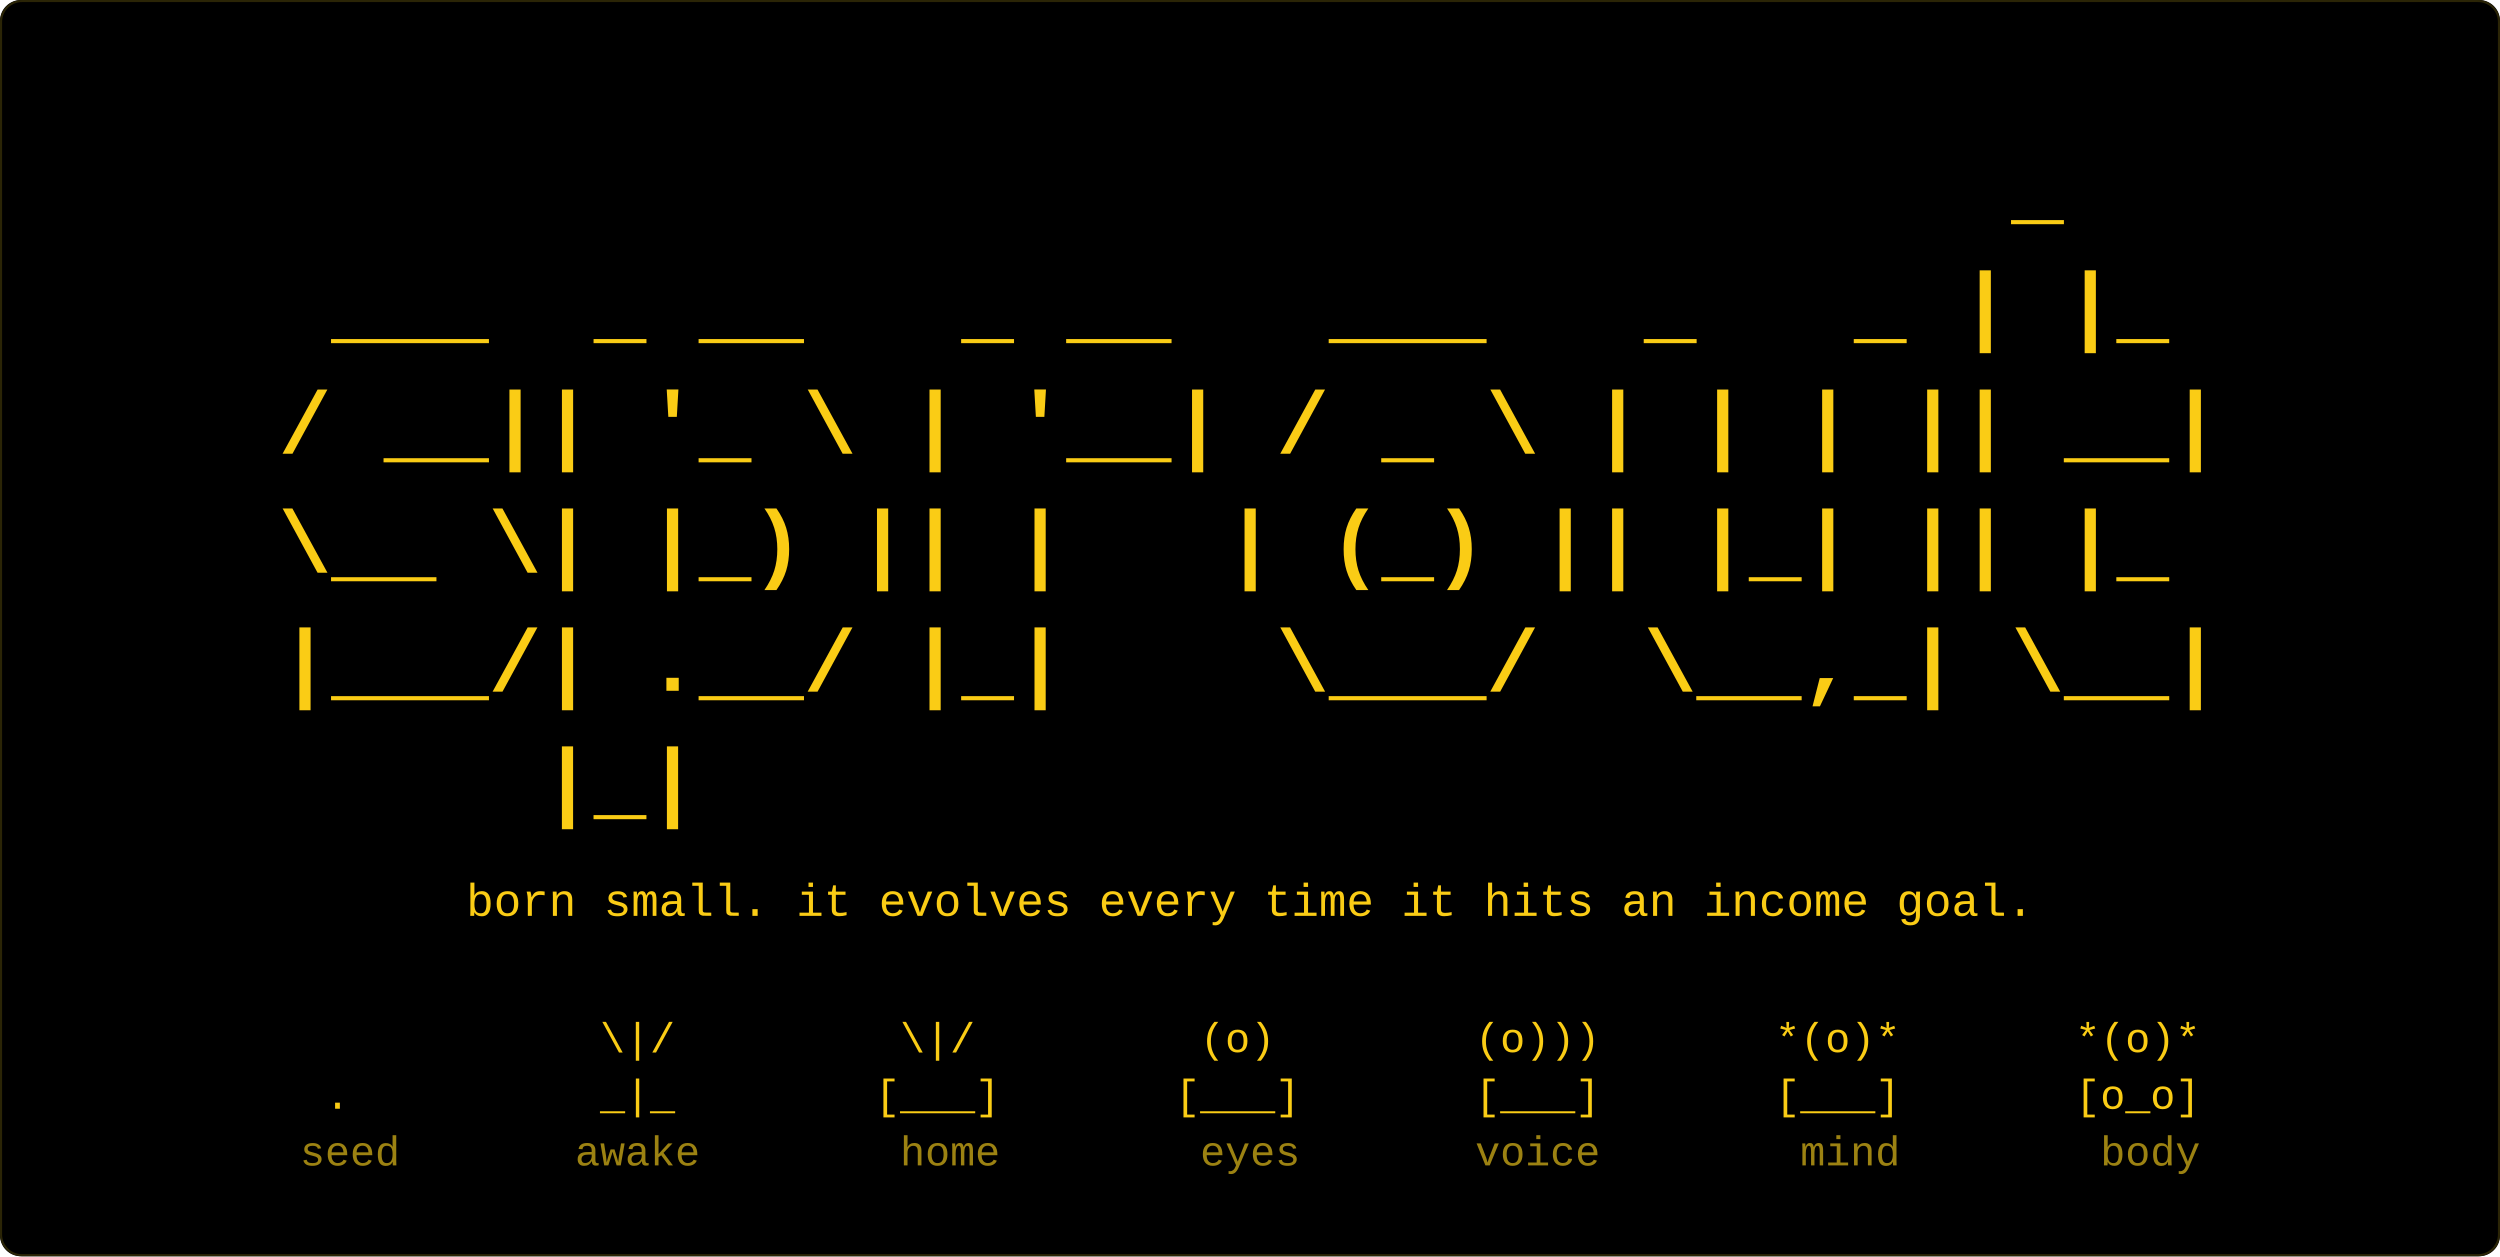
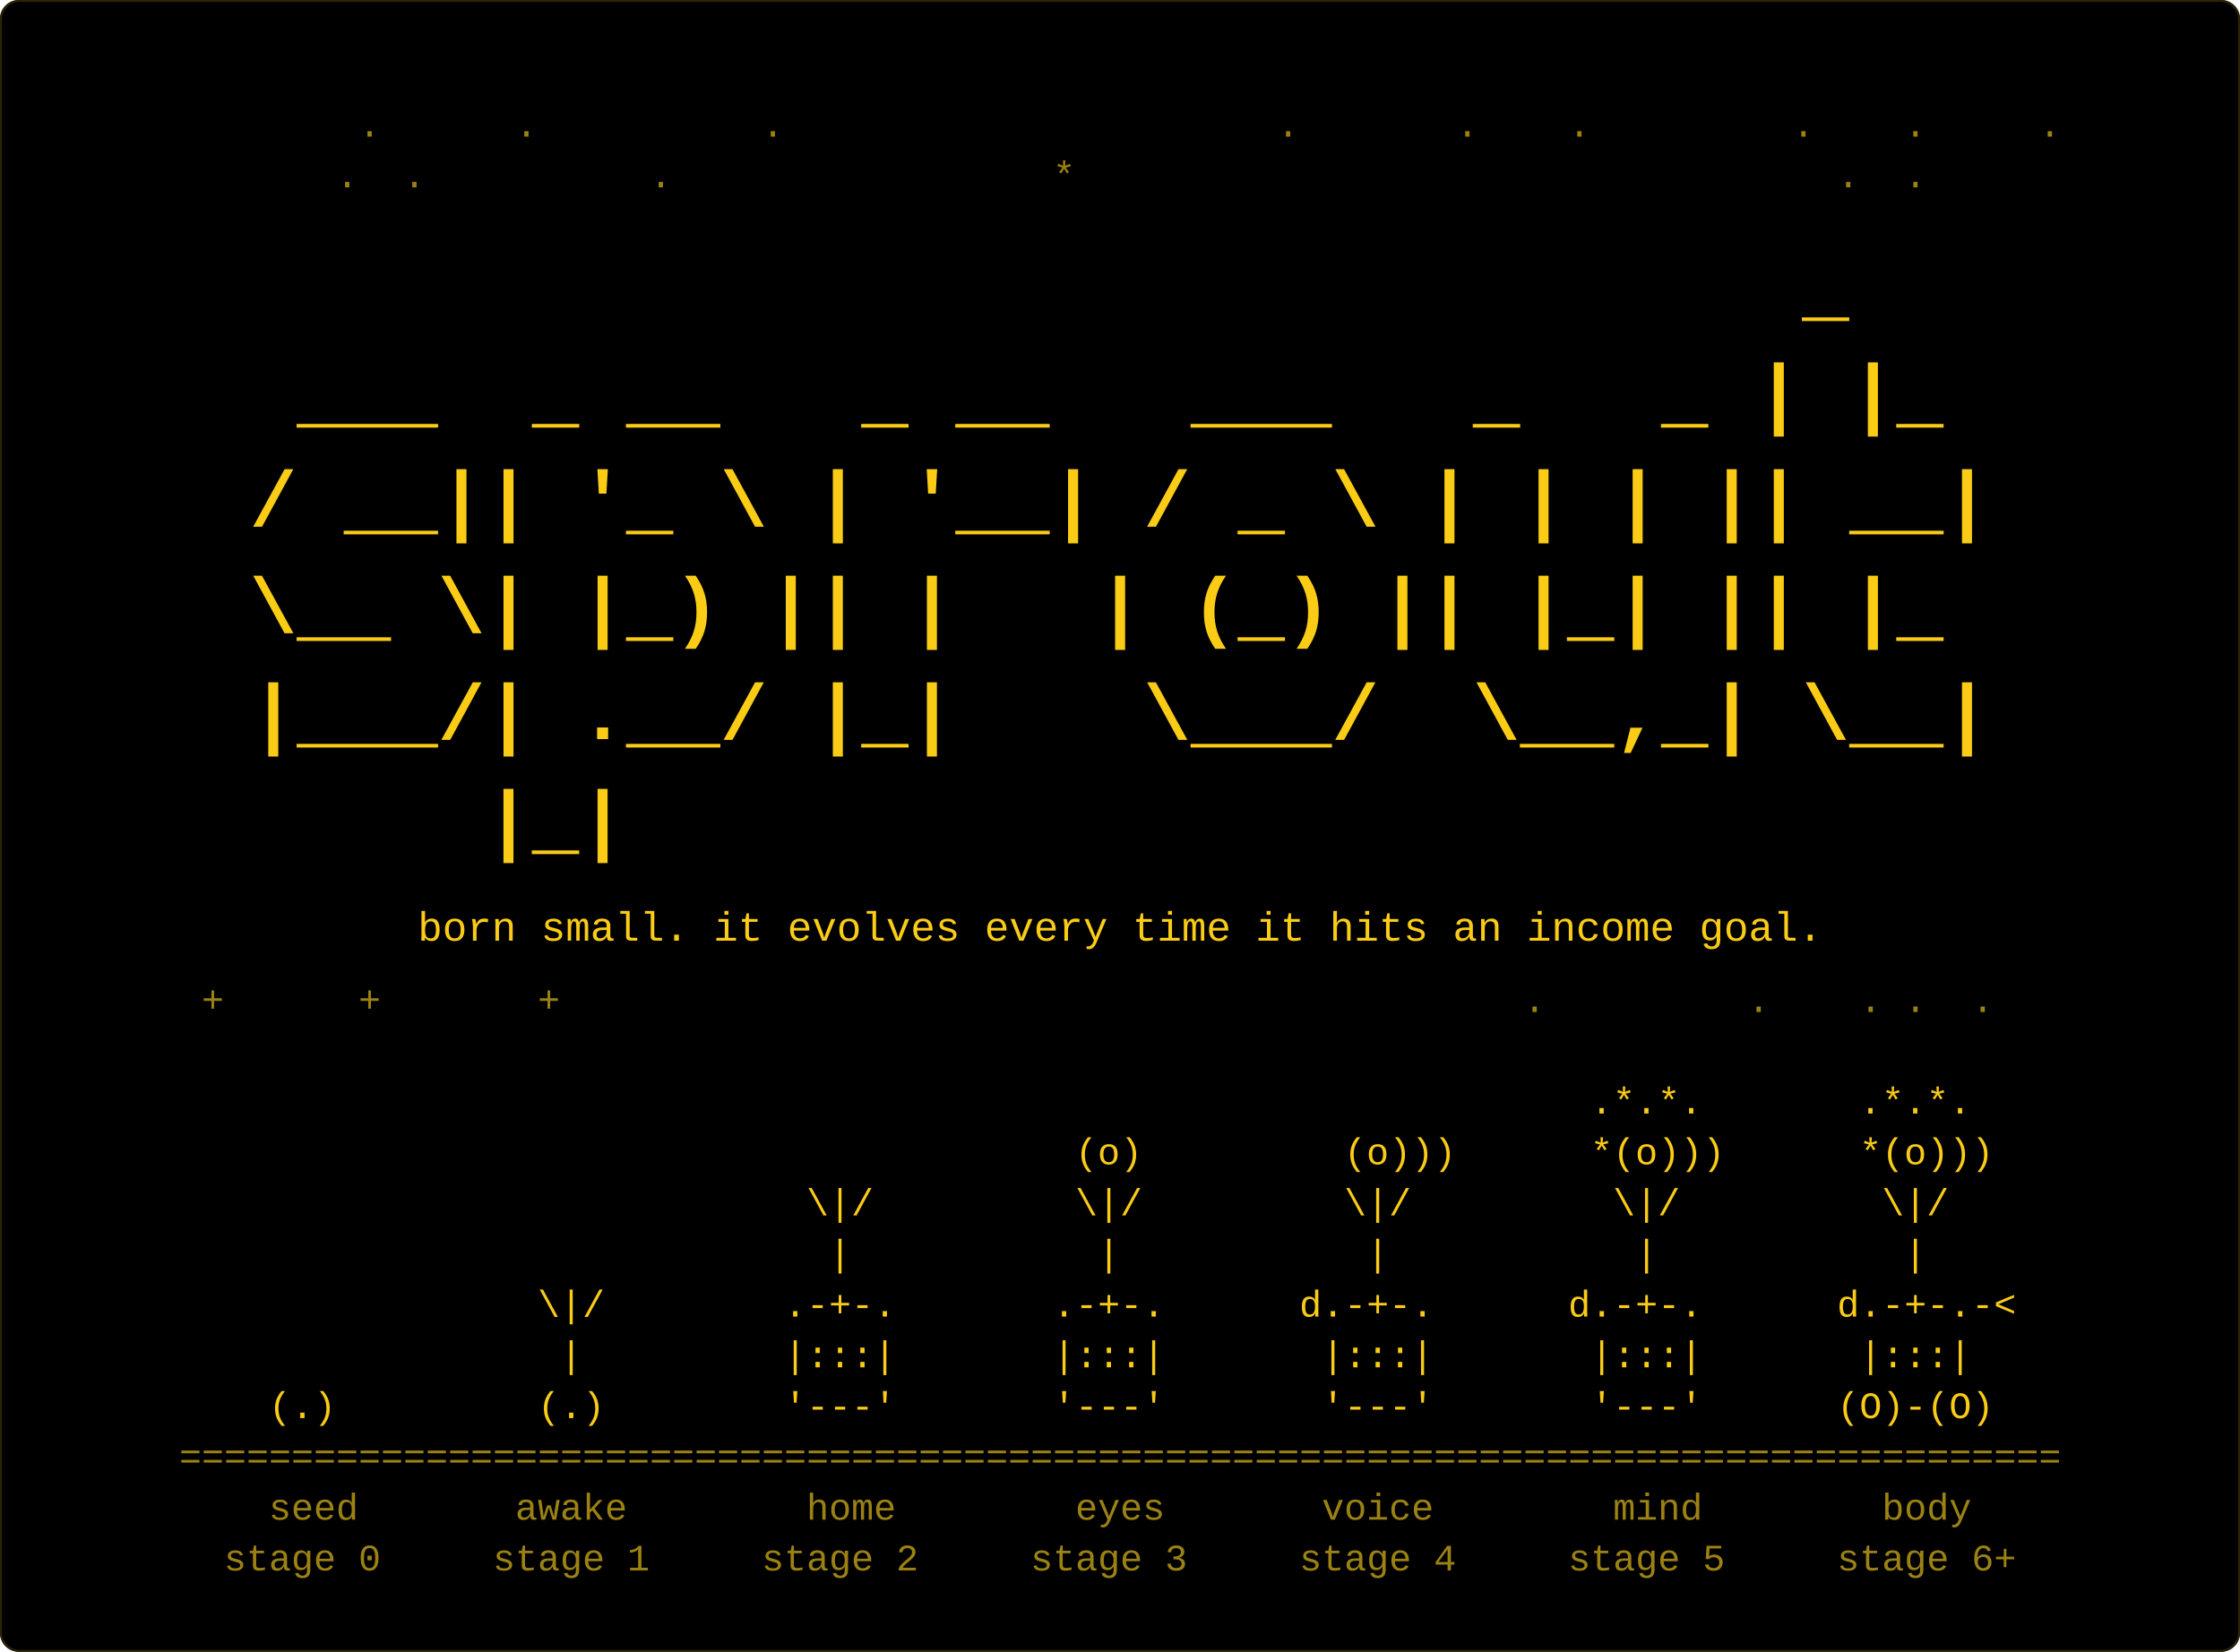
- <svg xmlns="http://www.w3.org/2000/svg" viewBox="0 0 1200 603" width="1200" height="603" role="img" aria-label="sprout: born small. it evolves every time it hits an income goal.">
-   <rect width="1200" height="603" rx="10" fill="#000000" />
-   <rect x="0.5" y="0.5" width="1199" height="602" rx="10" fill="none" stroke="#2b2506" />
+ <svg xmlns="http://www.w3.org/2000/svg" viewBox="0 0 1200 885" width="1200" height="885" role="img" aria-label="sprout: born small. it evolves every time it hits an income goal.">
+   <rect width="1200" height="885" rx="10" fill="#000000" />
+   <rect x="0.5" y="0.5" width="1199" height="884" rx="10" fill="none" stroke="#2b2506" />
  <g font-family="Consolas,'SF Mono',SFMono-Regular,Menlo,'Liberation Mono','Courier New',monospace" xml:space="preserve">
-     <text x="965.4" y="103.1" font-size="42" textLength="25.2" lengthAdjust="spacing" fill="#facc15" font-weight="700">_</text>
-     <text x="159.0" y="160.2" font-size="42" textLength="882.0" lengthAdjust="spacing" fill="#facc15" font-weight="700">___  _ __   _ __   ___   _   _ | |_</text>
-     <text x="133.8" y="217.4" font-size="42" textLength="932.4" lengthAdjust="spacing" fill="#facc15" font-weight="700">/ __|| '_ \ | '__| / _ \ | | | || __|</text>
-     <text x="133.8" y="274.5" font-size="42" textLength="907.2" lengthAdjust="spacing" fill="#facc15" font-weight="700">\__ \| |_) || |   | (_) || |_| || |_</text>
-     <text x="133.8" y="331.6" font-size="42" textLength="932.4" lengthAdjust="spacing" fill="#facc15" font-weight="700">|___/| .__/ |_|    \___/  \__,_| \__|</text>
-     <text x="259.8" y="388.7" font-size="42" textLength="75.6" lengthAdjust="spacing" fill="#facc15" font-weight="700">|_|</text>
-     <text x="223.8" y="439.6" font-size="22" textLength="752.4" lengthAdjust="spacing" fill="#facc15">born small. it evolves every time it hits an income goal.</text>
-     <text x="288.0" y="505.0" font-size="20" textLength="768.0" lengthAdjust="spacing" fill="#facc15">\|/         \|/         (o)        (o)))       *(o)*       *(o)*</text>
-     <text x="156.0" y="532.2" font-size="20" textLength="900.0" lengthAdjust="spacing" fill="#facc15">.          _|_        [___]       [___]       [___]       [___]       [o_o]</text>
-     <text x="144.0" y="559.4" font-size="20" textLength="912.0" lengthAdjust="spacing" fill="#9c8212">seed       awake        home        eyes       voice        mind        body</text>
+     <text x="192.0" y="73.2" font-size="20" textLength="912.0" lengthAdjust="spacing" fill="#9c8212">.      .          .                      .       .    .         .    .     .</text>
+     <text x="180.0" y="100.4" font-size="20" textLength="852.0" lengthAdjust="spacing" fill="#9c8212">.  .          .                 *                                  .  .</text>
+     <text x="965.4" y="167.5" font-size="42" textLength="25.2" lengthAdjust="spacing" fill="#facc15" font-weight="700">_</text>
+     <text x="159.0" y="224.6" font-size="42" textLength="882.0" lengthAdjust="spacing" fill="#facc15" font-weight="700">___  _ __   _ __   ___   _   _ | |_</text>
+     <text x="133.8" y="281.8" font-size="42" textLength="932.4" lengthAdjust="spacing" fill="#facc15" font-weight="700">/ __|| '_ \ | '__| / _ \ | | | || __|</text>
+     <text x="133.8" y="338.9" font-size="42" textLength="907.2" lengthAdjust="spacing" fill="#facc15" font-weight="700">\__ \| |_) || |   | (_) || |_| || |_</text>
+     <text x="133.8" y="396.0" font-size="42" textLength="932.4" lengthAdjust="spacing" fill="#facc15" font-weight="700">|___/| .__/ |_|    \___/  \__,_| \__|</text>
+     <text x="259.8" y="453.1" font-size="42" textLength="75.6" lengthAdjust="spacing" fill="#facc15" font-weight="700">|_|</text>
+     <text x="223.8" y="504.0" font-size="22" textLength="752.4" lengthAdjust="spacing" fill="#facc15">born small. it evolves every time it hits an income goal.</text>
+     <text x="108.0" y="542.2" font-size="20" textLength="960.0" lengthAdjust="spacing" fill="#9c8212">+      +       +                                           .         .    . .  .</text>
+     <text x="852.0" y="596.6" font-size="20" textLength="204.0" lengthAdjust="spacing" fill="#facc15">.*.*.       .*.*.</text>
+     <text x="576.0" y="623.8" font-size="20" textLength="492.0" lengthAdjust="spacing" fill="#facc15">(o)         (o)))      *(o)))      *(o)))</text>
+     <text x="432.0" y="651.0" font-size="20" textLength="612.0" lengthAdjust="spacing" fill="#facc15">\|/         \|/         \|/         \|/         \|/</text>
+     <text x="444.0" y="678.2" font-size="20" textLength="588.0" lengthAdjust="spacing" fill="#facc15">|           |           |           |           |</text>
+     <text x="288.0" y="705.4" font-size="20" textLength="792.0" lengthAdjust="spacing" fill="#facc15">\|/        .-+-.       .-+-.      d.-+-.      d.-+-.      d.-+-.-&lt;</text>
+     <text x="300.0" y="732.6" font-size="20" textLength="756.0" lengthAdjust="spacing" fill="#facc15">|         |:::|       |:::|       |:::|       |:::|       |:::|</text>
+     <text x="144.0" y="759.8" font-size="20" textLength="924.0" lengthAdjust="spacing" fill="#facc15">(.)         (.)        '---'       '---'       '---'       '---'      (O)-(O)</text>
+     <text x="96.0" y="787.0" font-size="20" textLength="1008.0" lengthAdjust="spacing" fill="#9c8212">====================================================================================</text>
+     <text x="144.0" y="814.2" font-size="20" textLength="912.0" lengthAdjust="spacing" fill="#9c8212">seed       awake        home        eyes       voice        mind        body</text>
+     <text x="120.0" y="841.4" font-size="20" textLength="960.0" lengthAdjust="spacing" fill="#9c8212">stage 0     stage 1     stage 2     stage 3     stage 4     stage 5     stage 6+</text>
  </g>
</svg>
